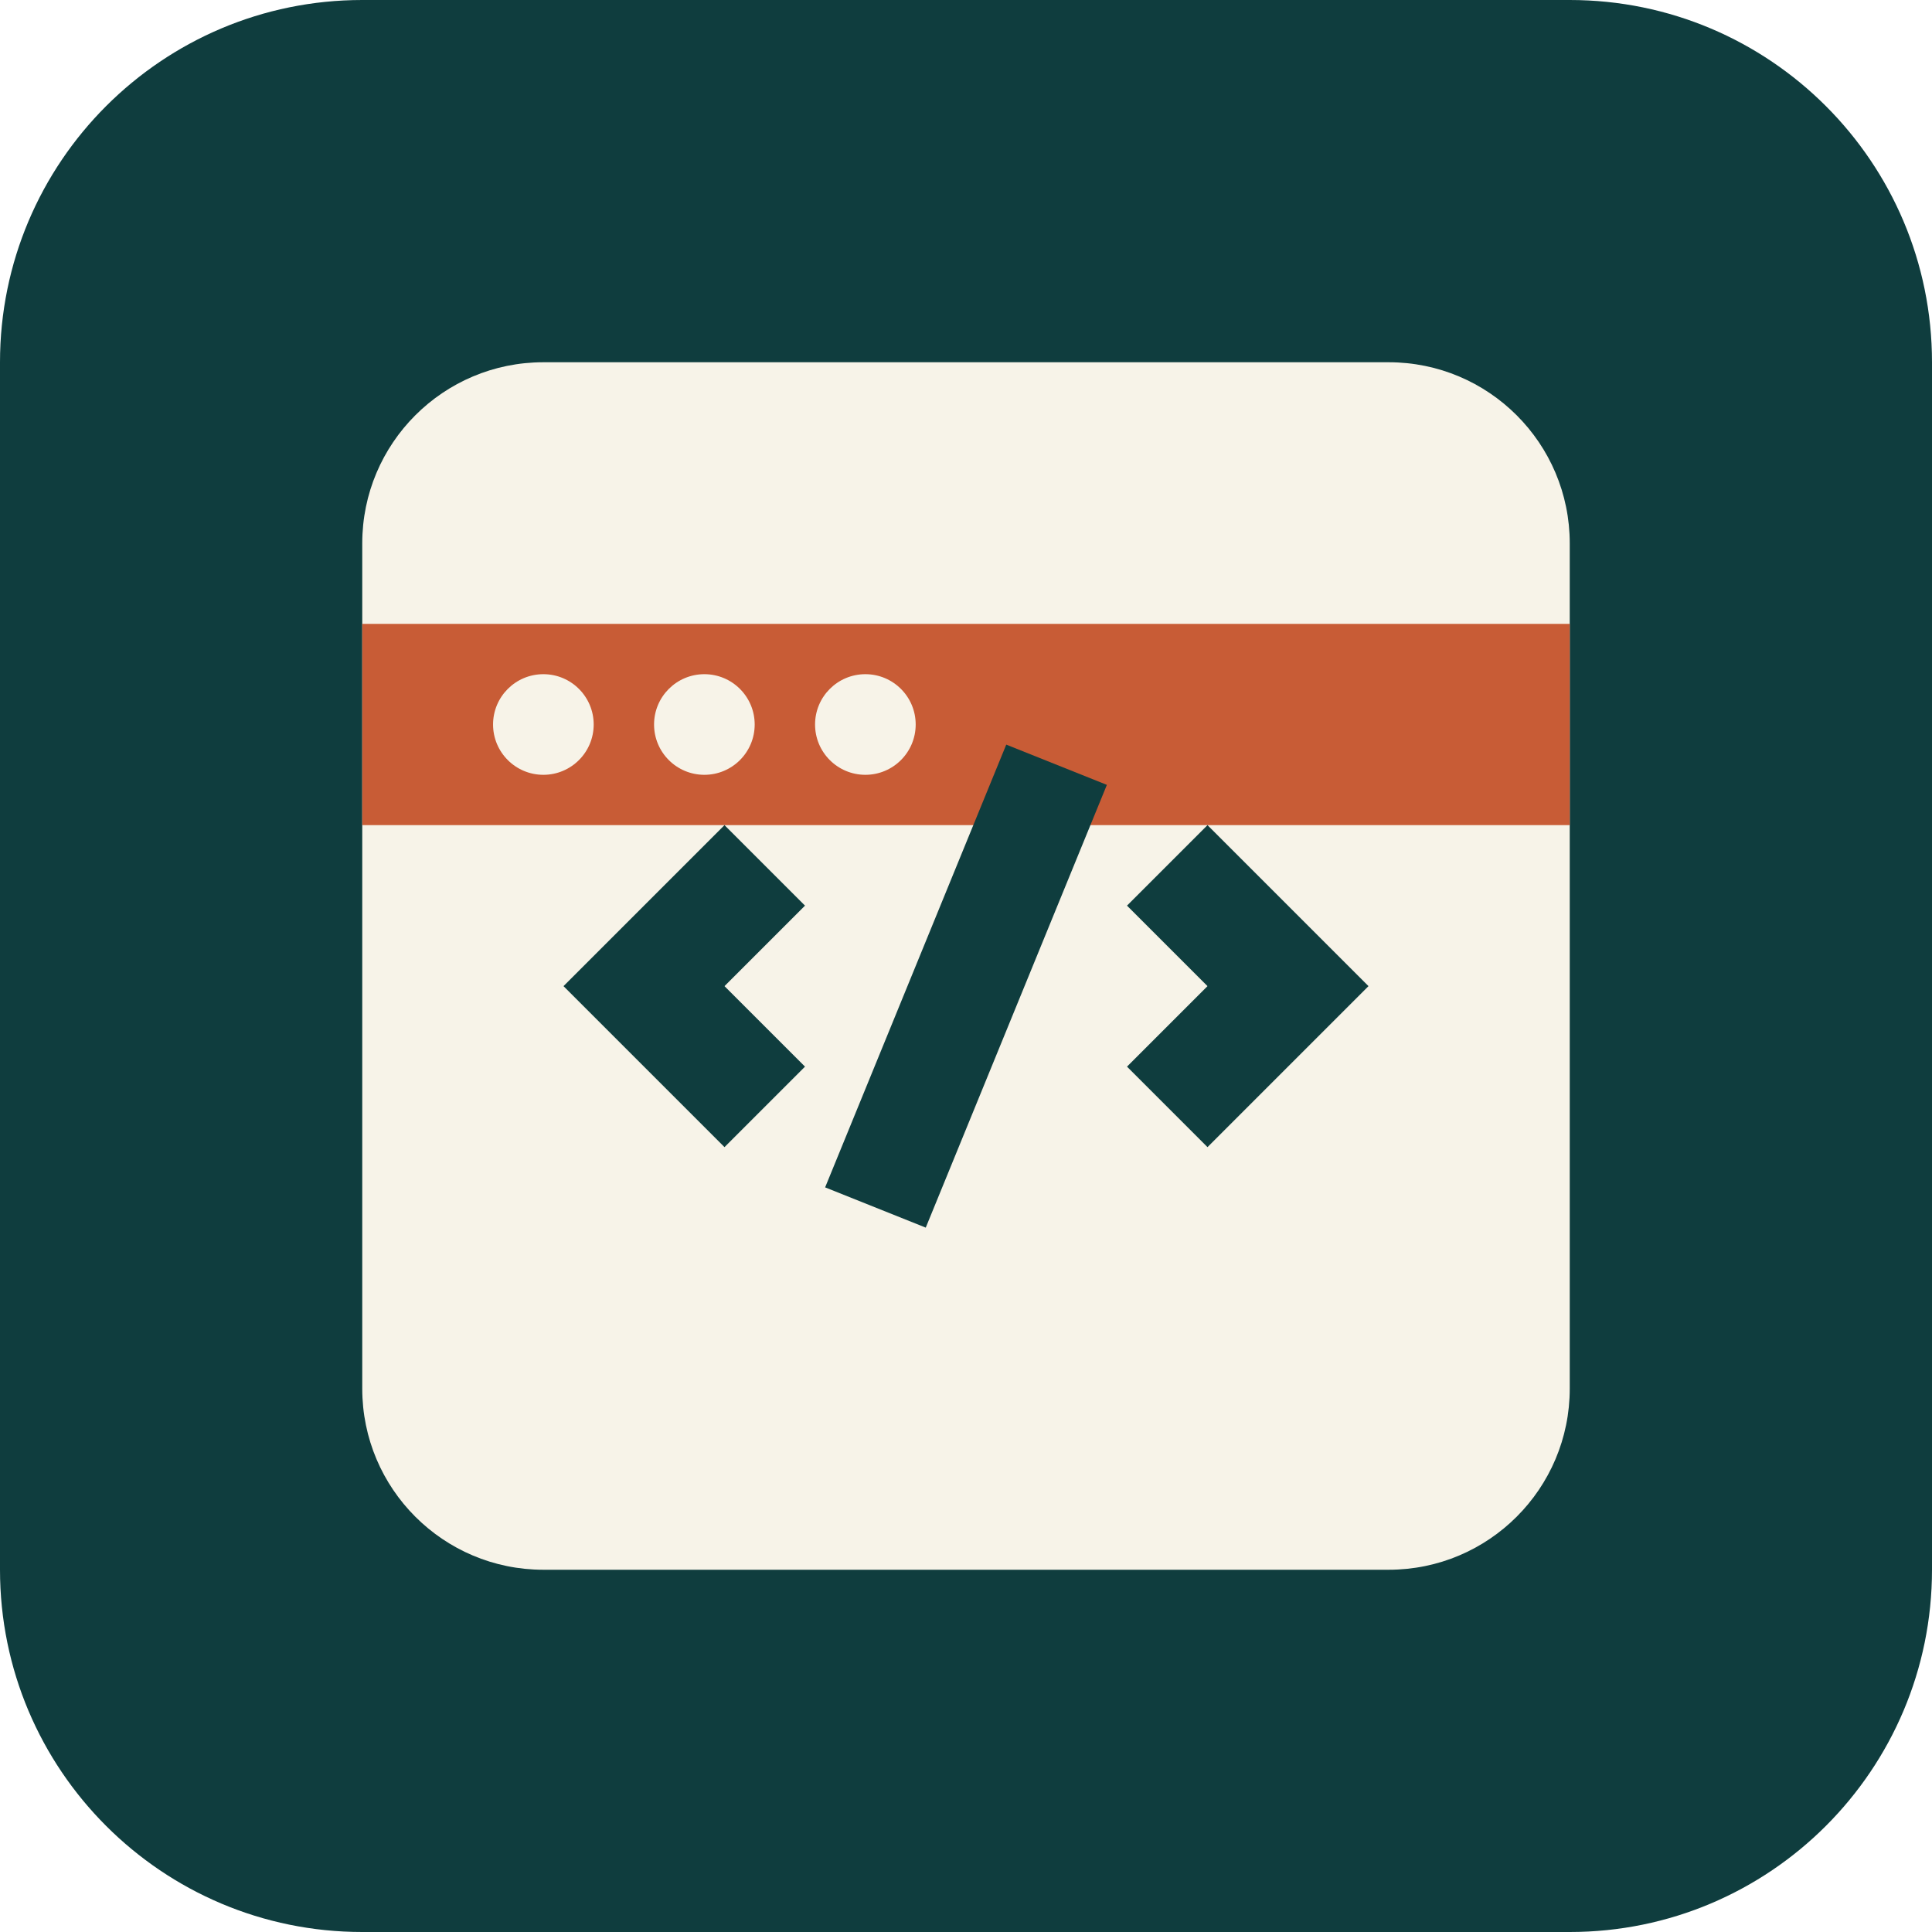
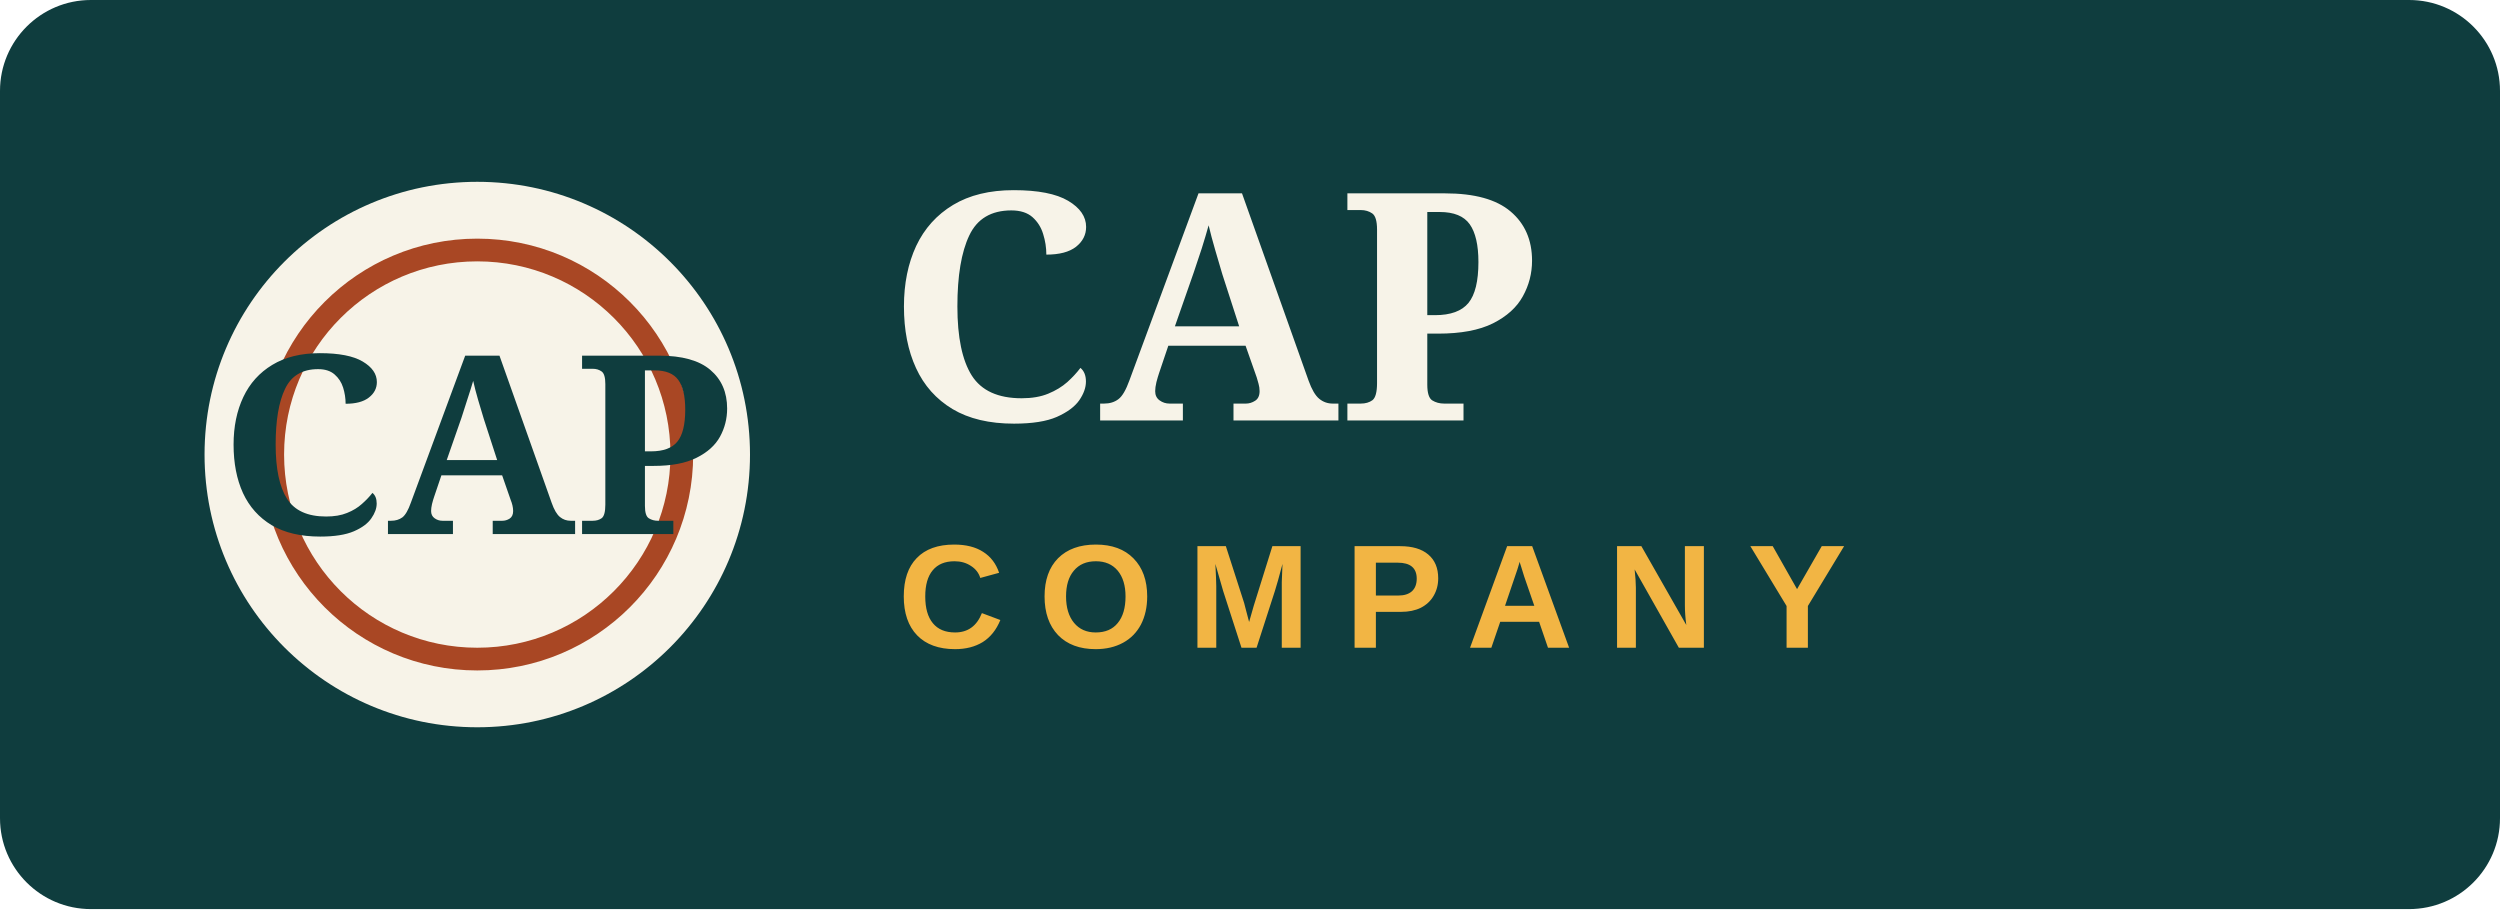
- <svg xmlns="http://www.w3.org/2000/svg" viewBox="0 0 96 96" role="img" aria-labelledby="title desc">
-   <rect width="96" height="96" rx="18" fill="#0f3d3e" />
-   <path d="M18 27a9 9 0 0 1 9-9h42a9 9 0 0 1 9 9v42a9 9 0 0 1-9 9H27a9 9 0 0 1-9-9z" fill="#f7f3e8" />
-   <path d="M18 31h60v10H18z" fill="#c85c36" />
-   <circle cx="27" cy="36" r="2.5" fill="#f7f3e8" />
-   <circle cx="35" cy="36" r="2.5" fill="#f7f3e8" />
-   <circle cx="43" cy="36" r="2.5" fill="#f7f3e8" />
-   <path d="M36 57 28 49l8-8 4 4-4 4 4 4zm24 0-4-4 4-4-4-4 4-4 8 8zm-14 4-5-2 9-22 5 2z" fill="#0f3d3e" />
+ <svg xmlns="http://www.w3.org/2000/svg" viewBox="0 0 220 80" role="img" aria-labelledby="title desc">
+   <rect width="220" height="80" rx="8" fill="#0f3d3e" />
+   <circle cx="42" cy="40" r="24" fill="#f7f3e8" />
+   <circle cx="42" cy="40" r="18" fill="none" stroke="#a94724" stroke-width="2" />
+   <text x="42" y="47" text-anchor="middle" font-family="Georgia, serif" font-size="22" font-weight="700" fill="#0f3d3e">CAP</text>
+   <text x="78" y="37" font-family="Georgia, serif" font-size="28" font-weight="700" fill="#f7f3e8">CAP</text>
+   <text x="79" y="57" font-family="Arial, sans-serif" font-size="13" font-weight="700" letter-spacing="3" fill="#f2b544">COMPANY</text>
</svg>
